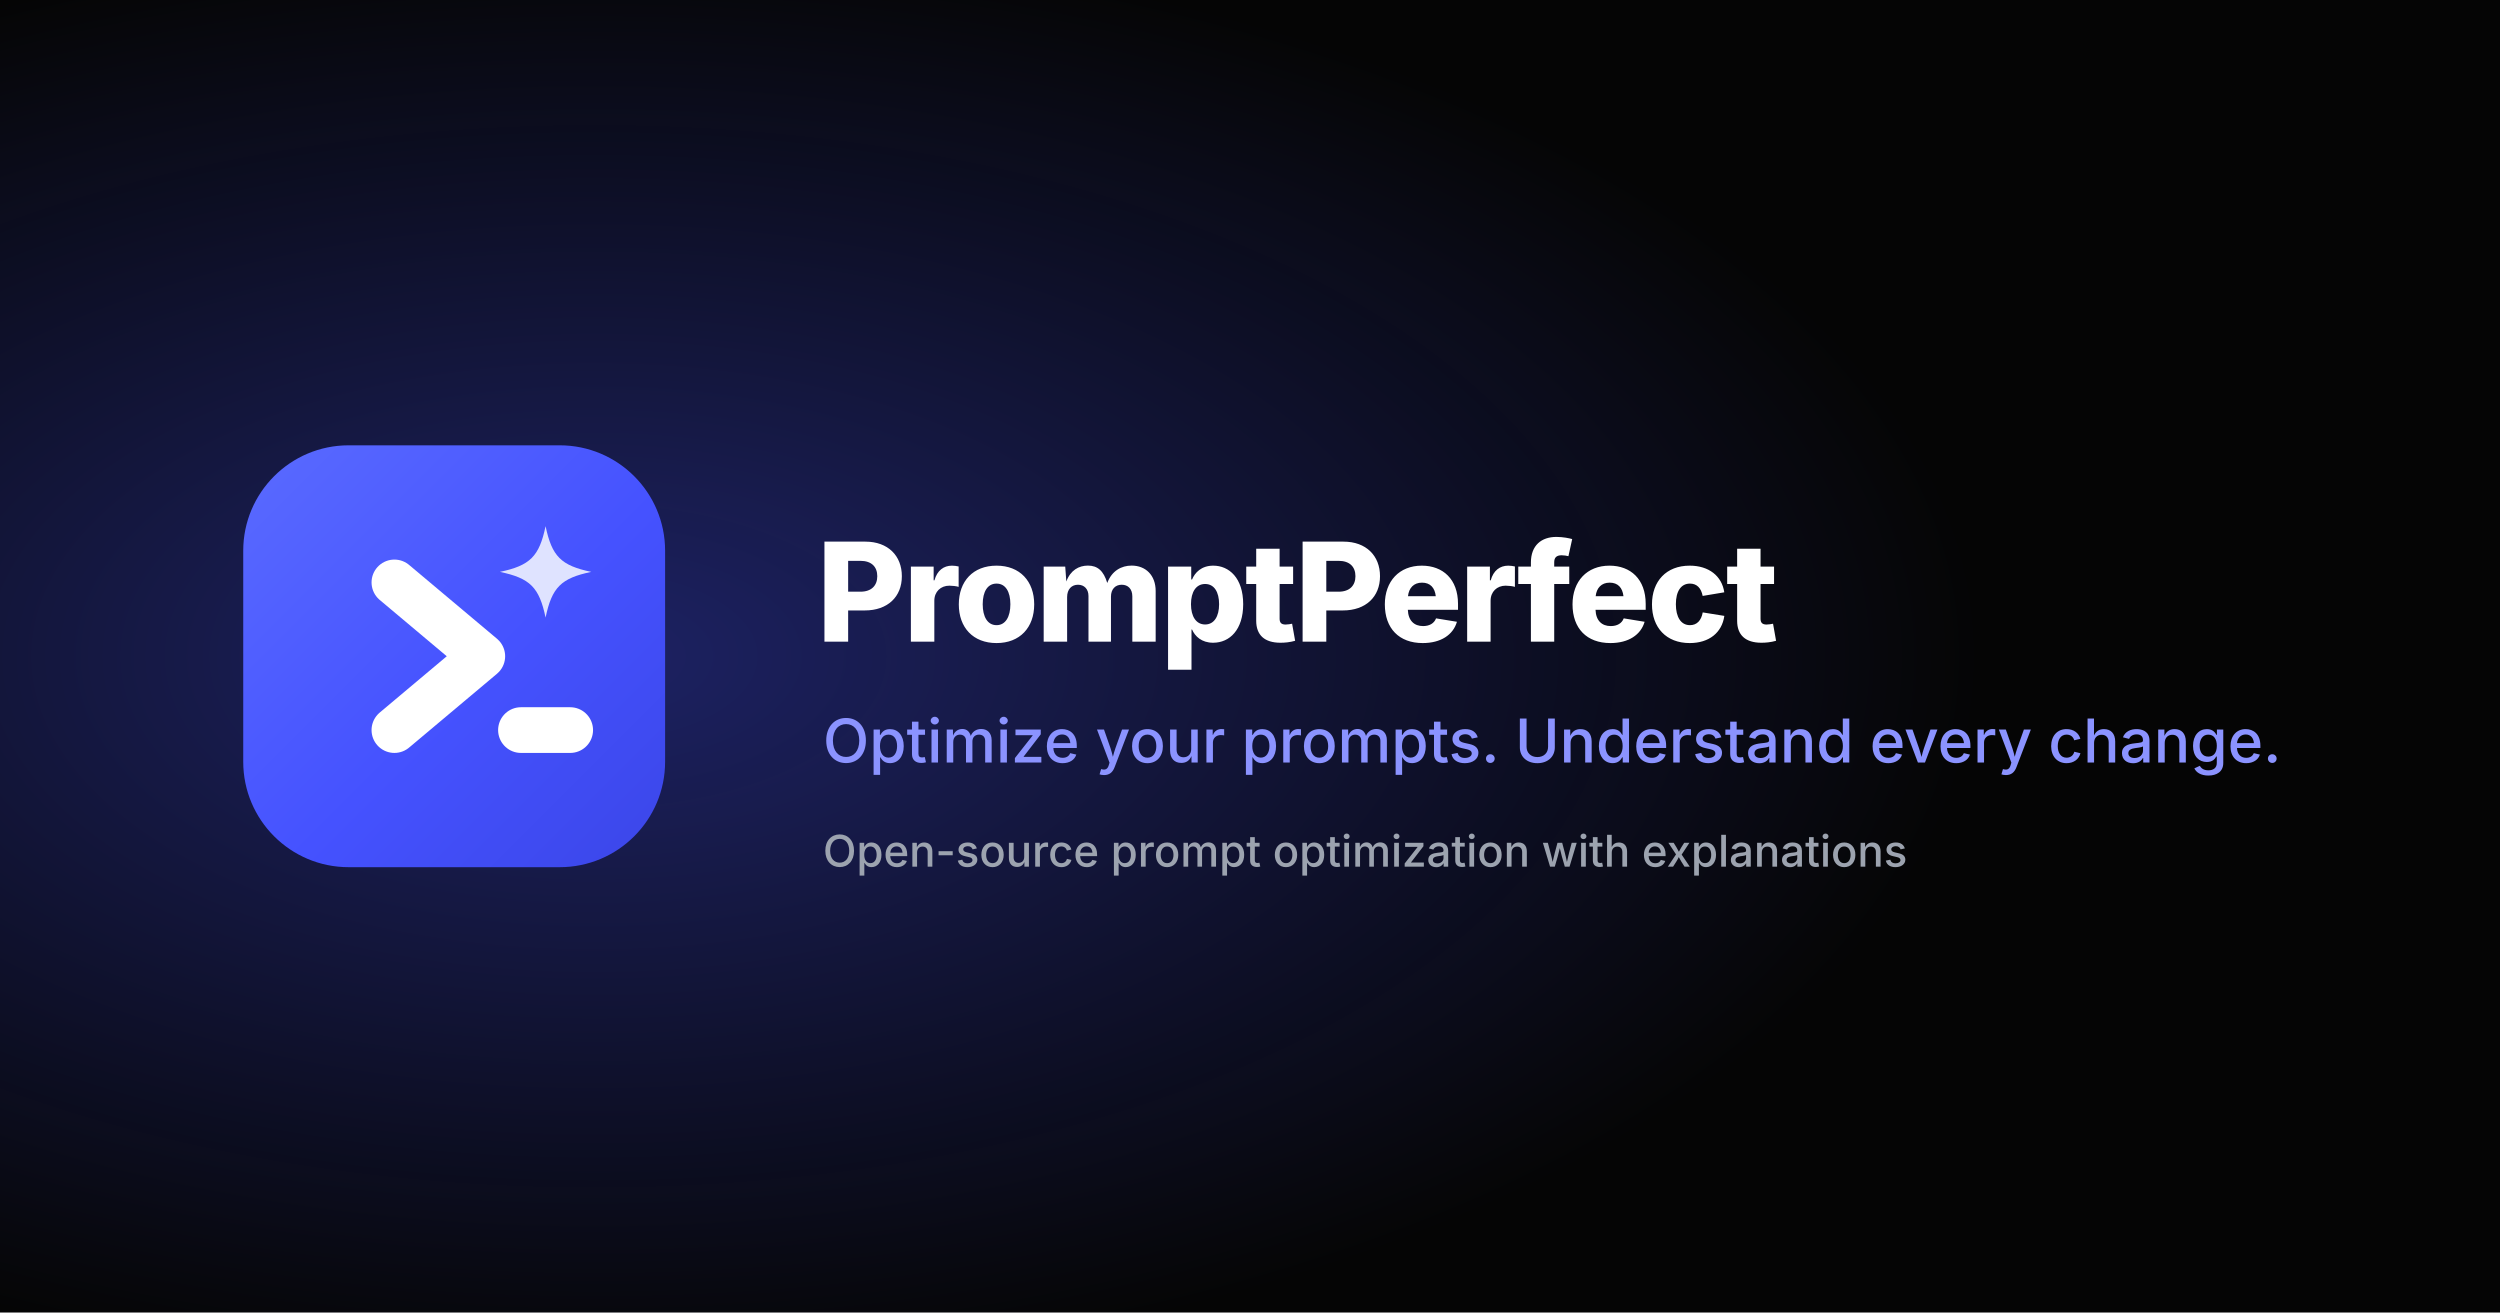
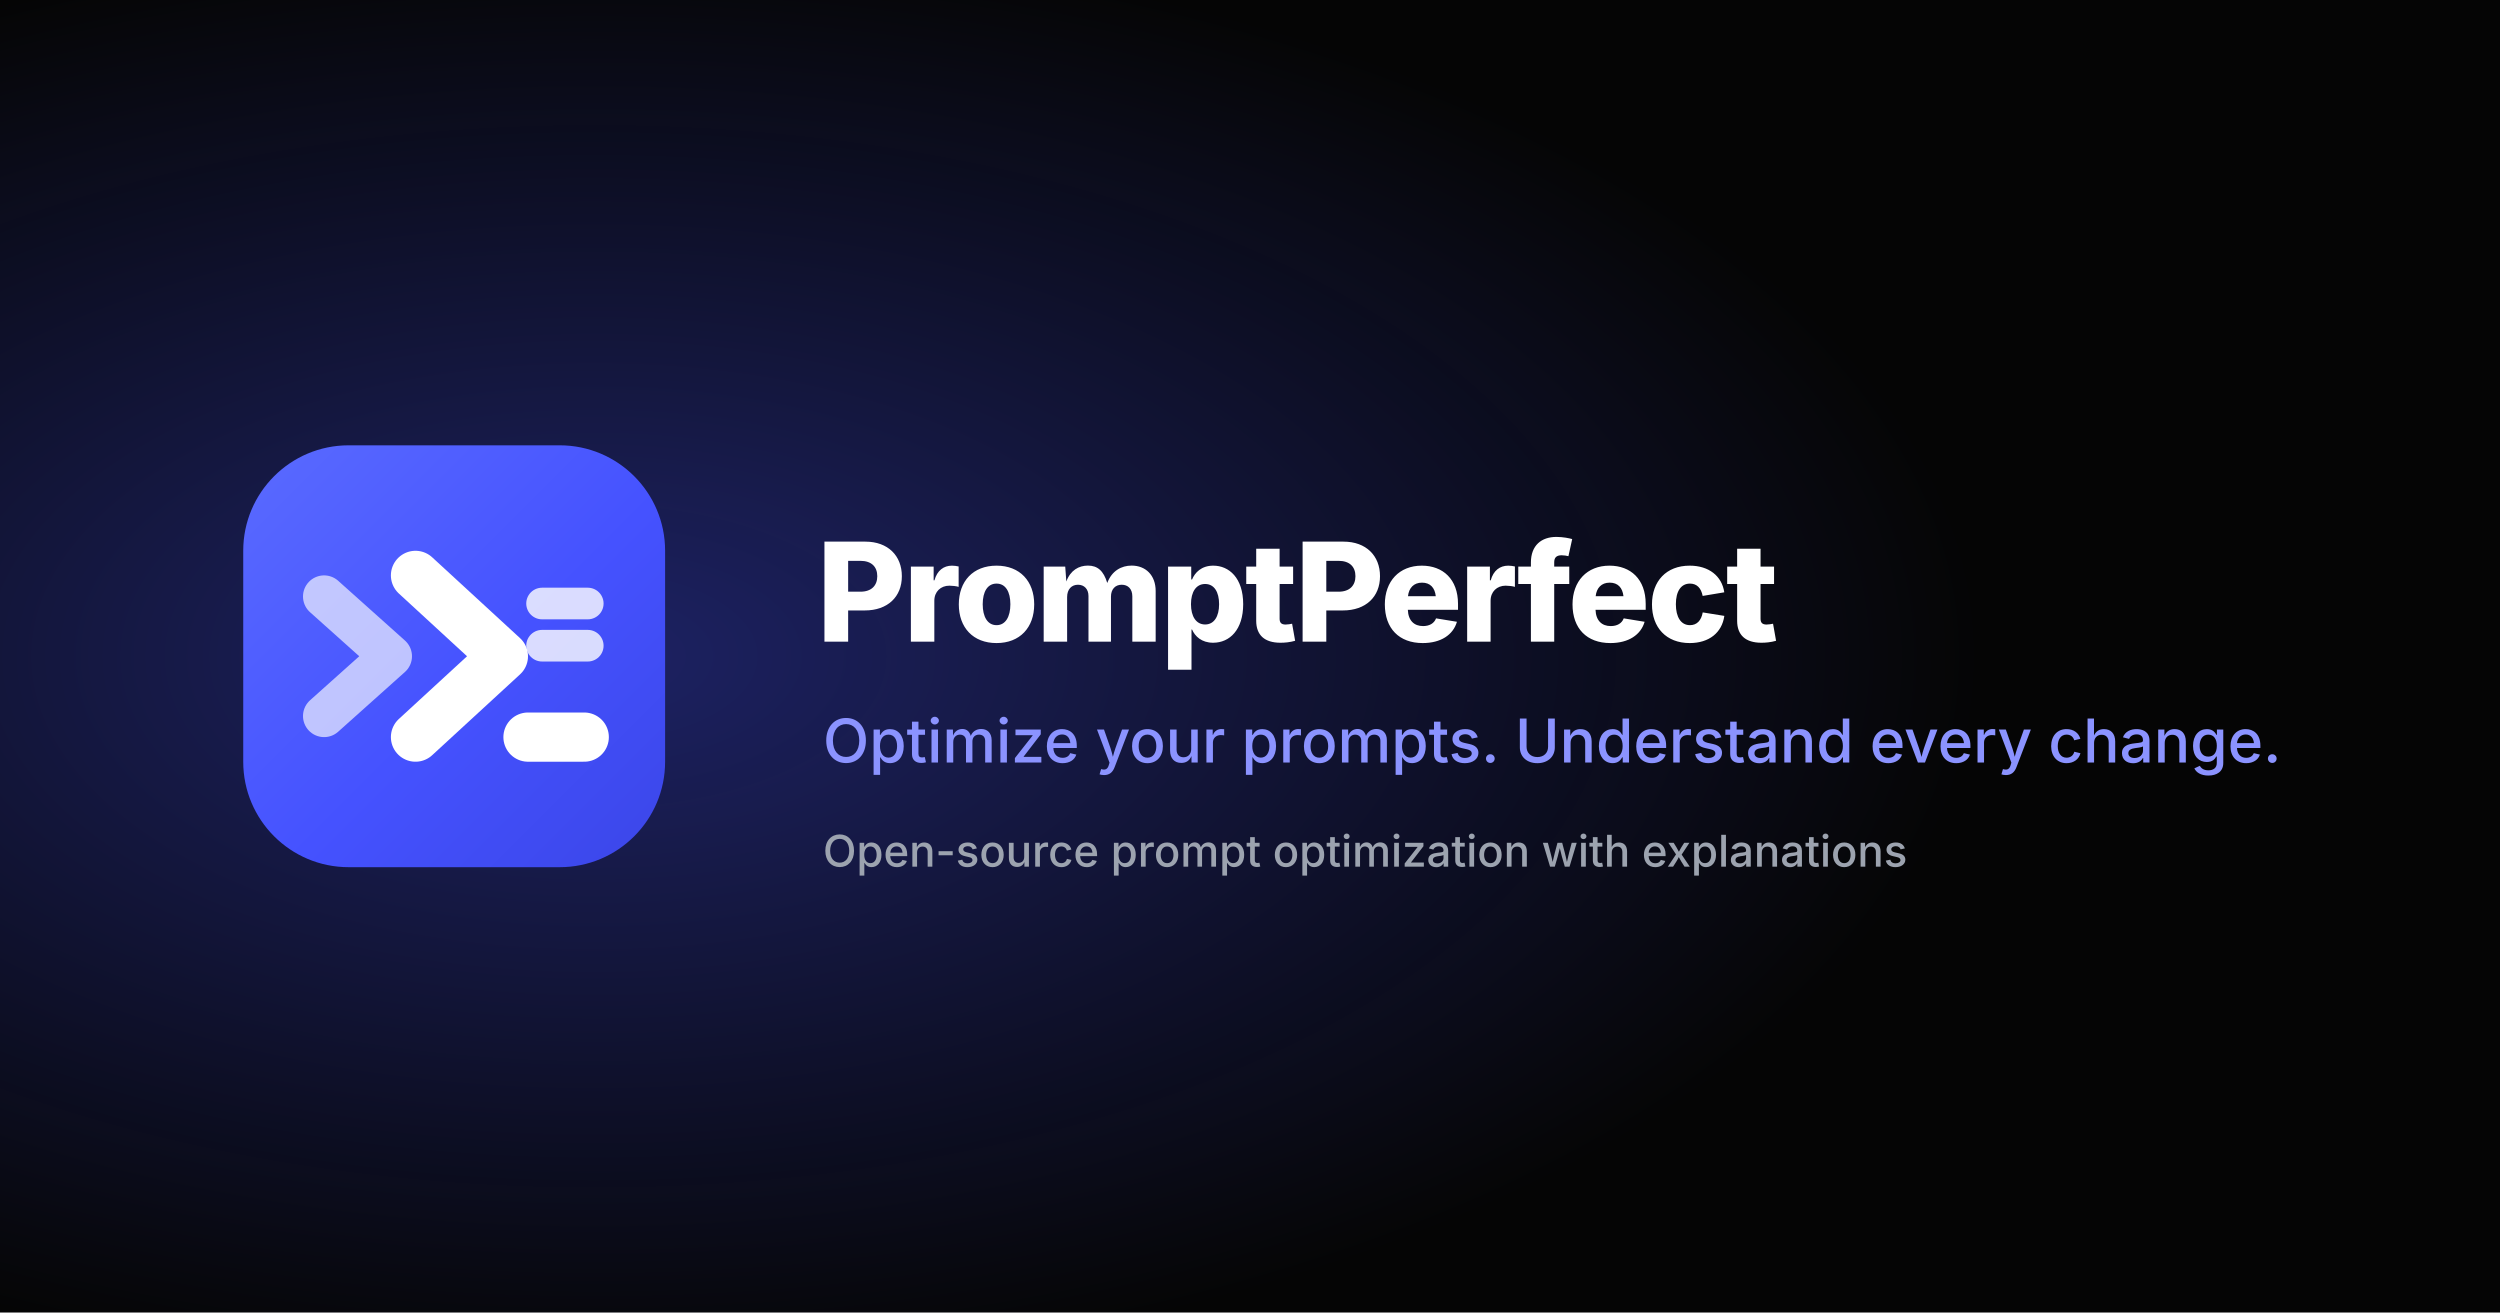
<svg xmlns="http://www.w3.org/2000/svg" viewBox="0 0 1200 630" role="img" aria-label="PromptPerfect — optimize your prompts, understand every change">
  <defs>
    <linearGradient id="pp-g" x1="0" y1="0" x2="64" y2="64" gradientUnits="userSpaceOnUse">
      <stop offset="0" stop-color="#5b6cff" />
      <stop offset="0.55" stop-color="#4552ff" />
      <stop offset="1" stop-color="#3a45e6" />
    </linearGradient>
    <radialGradient id="pp-glow" cx="0.24" cy="0.5" r="0.55">
      <stop offset="0" stop-color="#4552ff" stop-opacity="0.38" />
      <stop offset="1" stop-color="#4552ff" stop-opacity="0" />
    </radialGradient>
  </defs>
  <rect width="1200" height="630" fill="#050505" />
  <rect width="1200" height="630" fill="url(#pp-glow)" />
  <g transform="translate(110 207) scale(3.375)">
    <rect x="2" y="2" width="60" height="60" rx="15" fill="url(#pp-g)" />
-     <path d="M45 13.5c.9 4.3 2.2 5.6 6.5 6.5-4.3.9-5.6 2.2-6.5 6.5-.9-4.3-2.2-5.6-6.5-6.5 4.3-.9 5.6-2.2 6.5-6.5Z" fill="#dfe3ff" />
-     <path d="M23.5 21.5 36 32l-12.5 10.5" fill="none" stroke="#ffffff" stroke-width="6.5" stroke-linecap="round" stroke-linejoin="round" />
-     <path d="M41.5 42.5h7" fill="none" stroke="#ffffff" stroke-width="6.5" stroke-linecap="round" />
+     <path d="M13.5 23.5 23 32l-9.5 8.5" fill="none" stroke="#ffffff" stroke-opacity="0.65" stroke-width="6" stroke-linecap="round" stroke-linejoin="round" />
+     <path d="M26.5 20.5 39 32l-12.5 11.5" fill="none" stroke="#ffffff" stroke-width="7" stroke-linecap="round" stroke-linejoin="round" />
+     <path d="M44.5 24.5h6.5" fill="none" stroke="#ffffff" stroke-opacity="0.8" stroke-width="4.5" stroke-linecap="round" />
+     <path d="M44.5 30.5h6.5" fill="none" stroke="#ffffff" stroke-opacity="0.8" stroke-width="4.5" stroke-linecap="round" />
+     <path d="M42.5 43.5h8" fill="none" stroke="#ffffff" stroke-width="7" stroke-linecap="round" />
  </g>
  <text x="392" y="308" font-family="Inter, system-ui, -apple-system, sans-serif" font-size="66" font-weight="800" letter-spacing="-1.5" fill="#ffffff">PromptPerfect</text>
  <text x="395" y="366" font-family="Inter, system-ui, -apple-system, sans-serif" font-size="29" font-weight="500" fill="#8b93ff">Optimize your prompts. Understand every change.</text>
  <text x="395" y="416" font-family="Inter, system-ui, -apple-system, sans-serif" font-size="21" font-weight="500" fill="#9ca3af">Open-source prompt optimization with explanations</text>
</svg>
